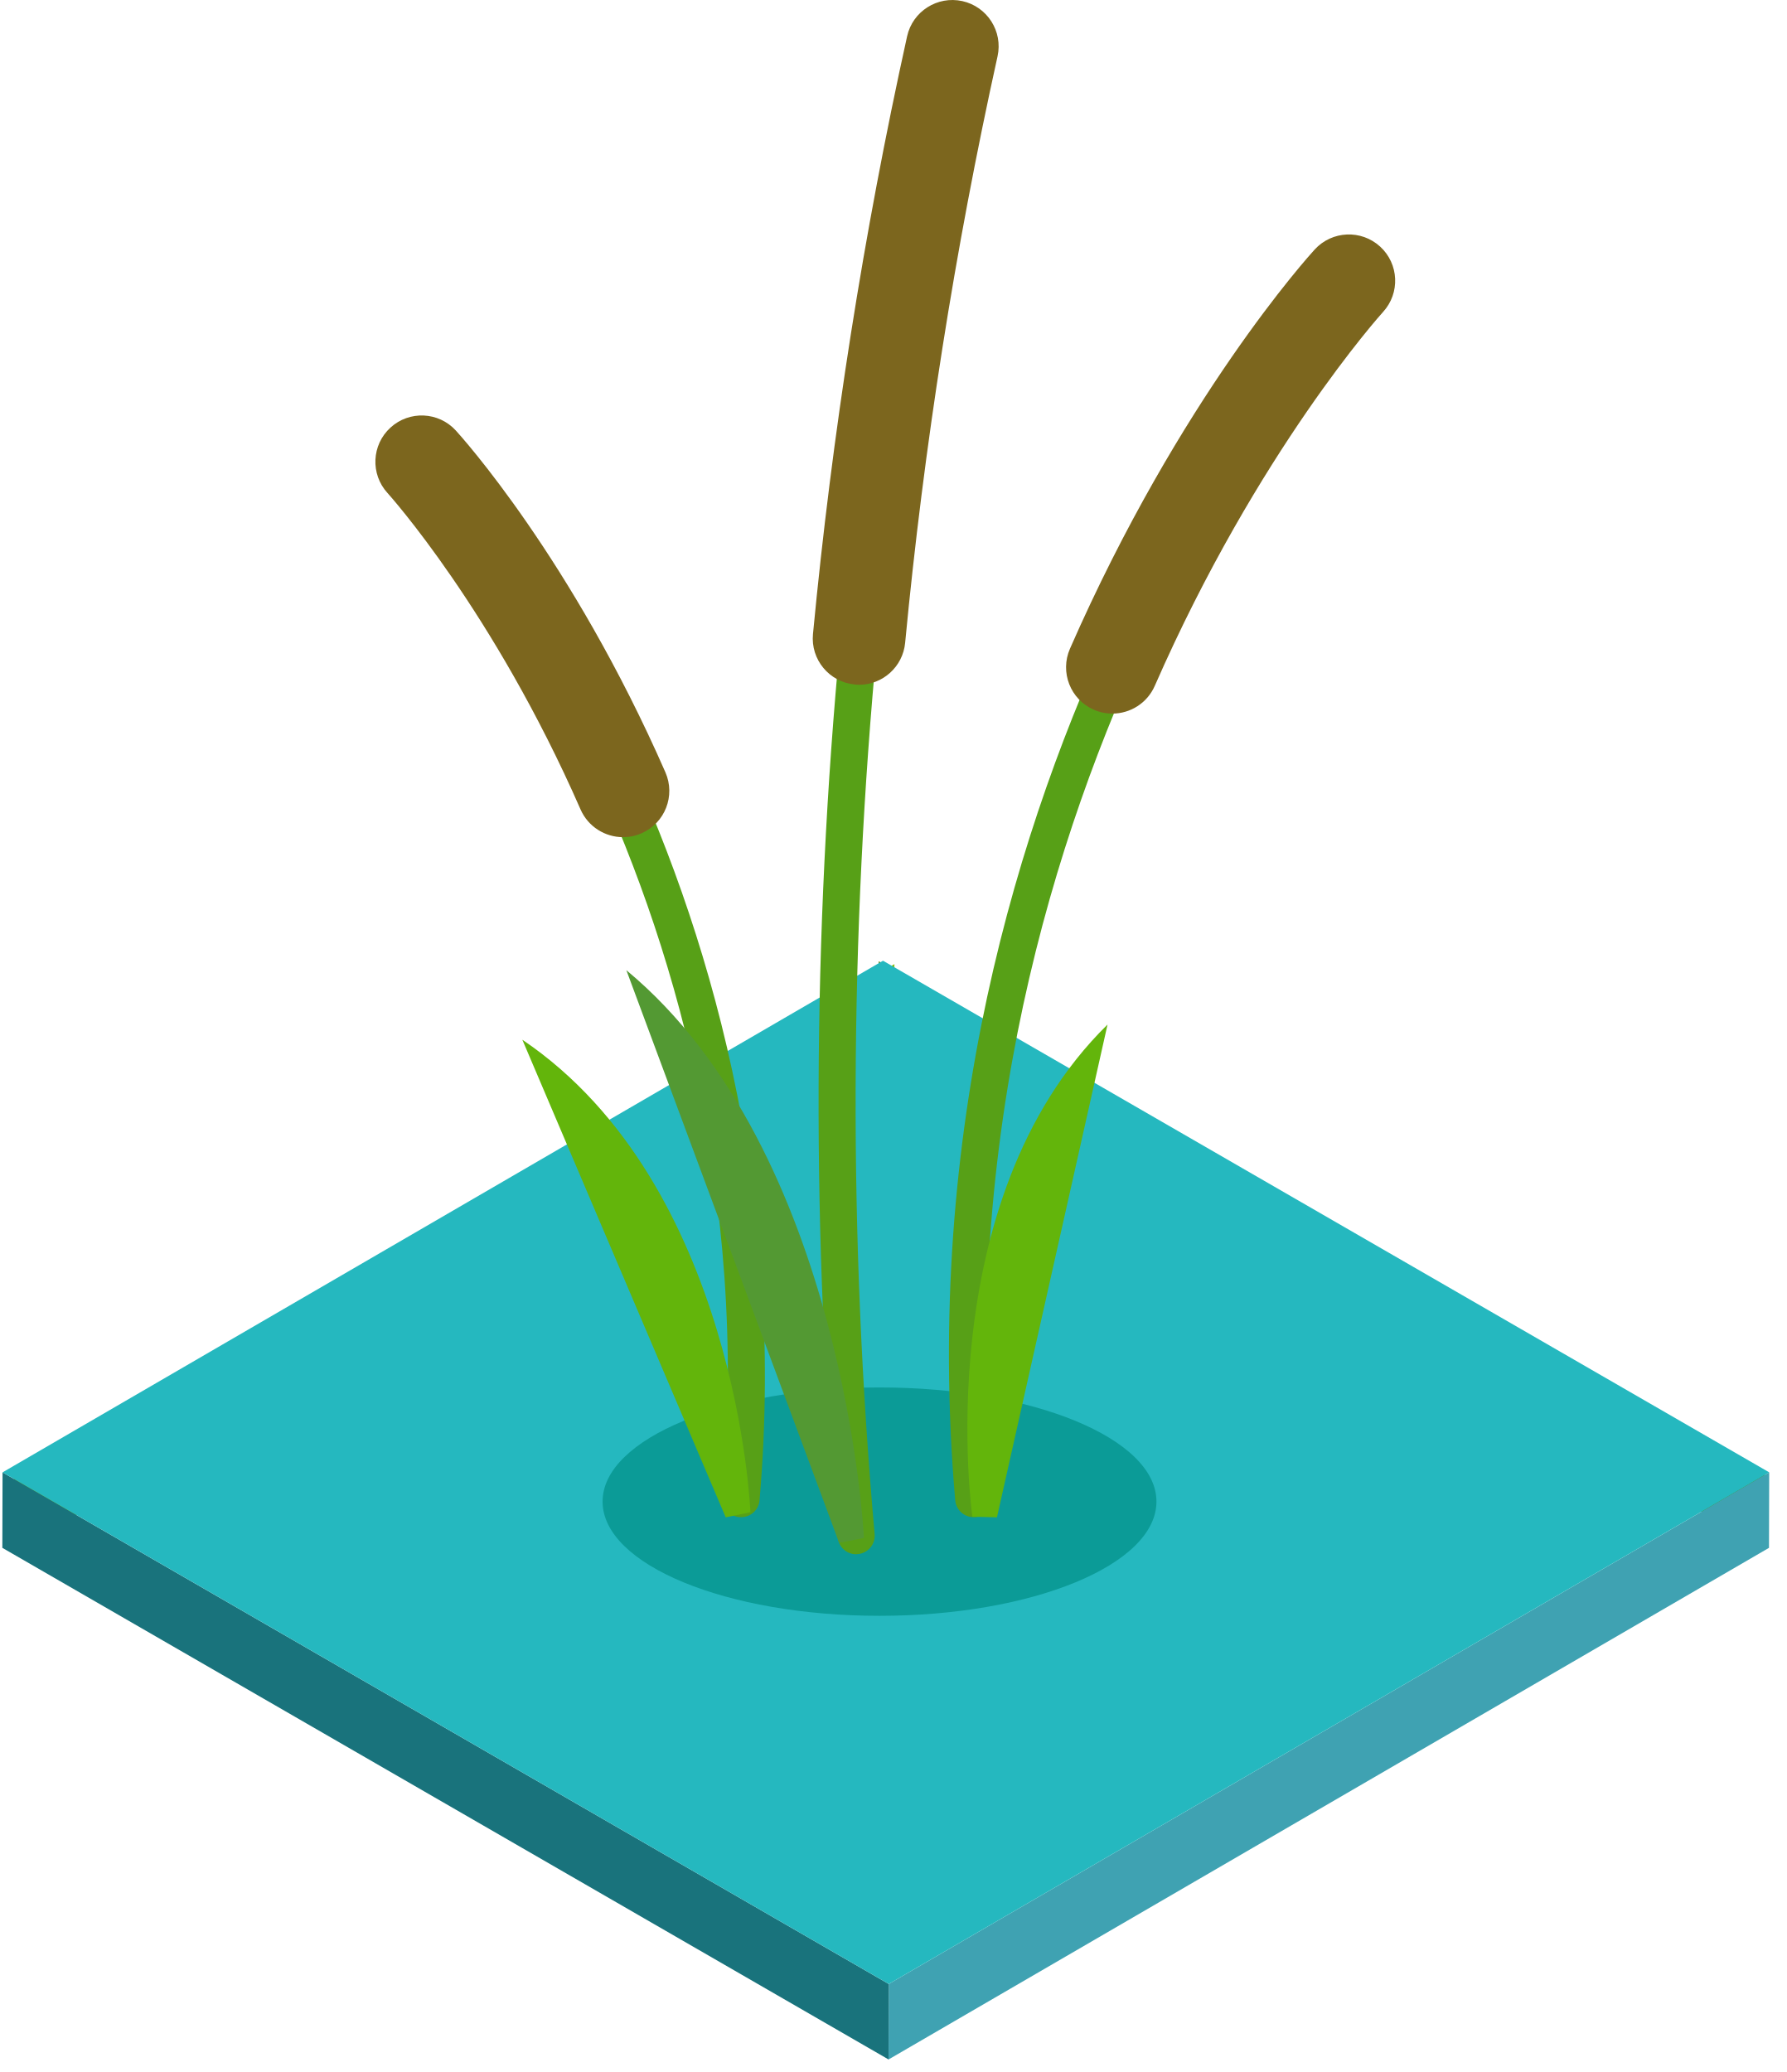
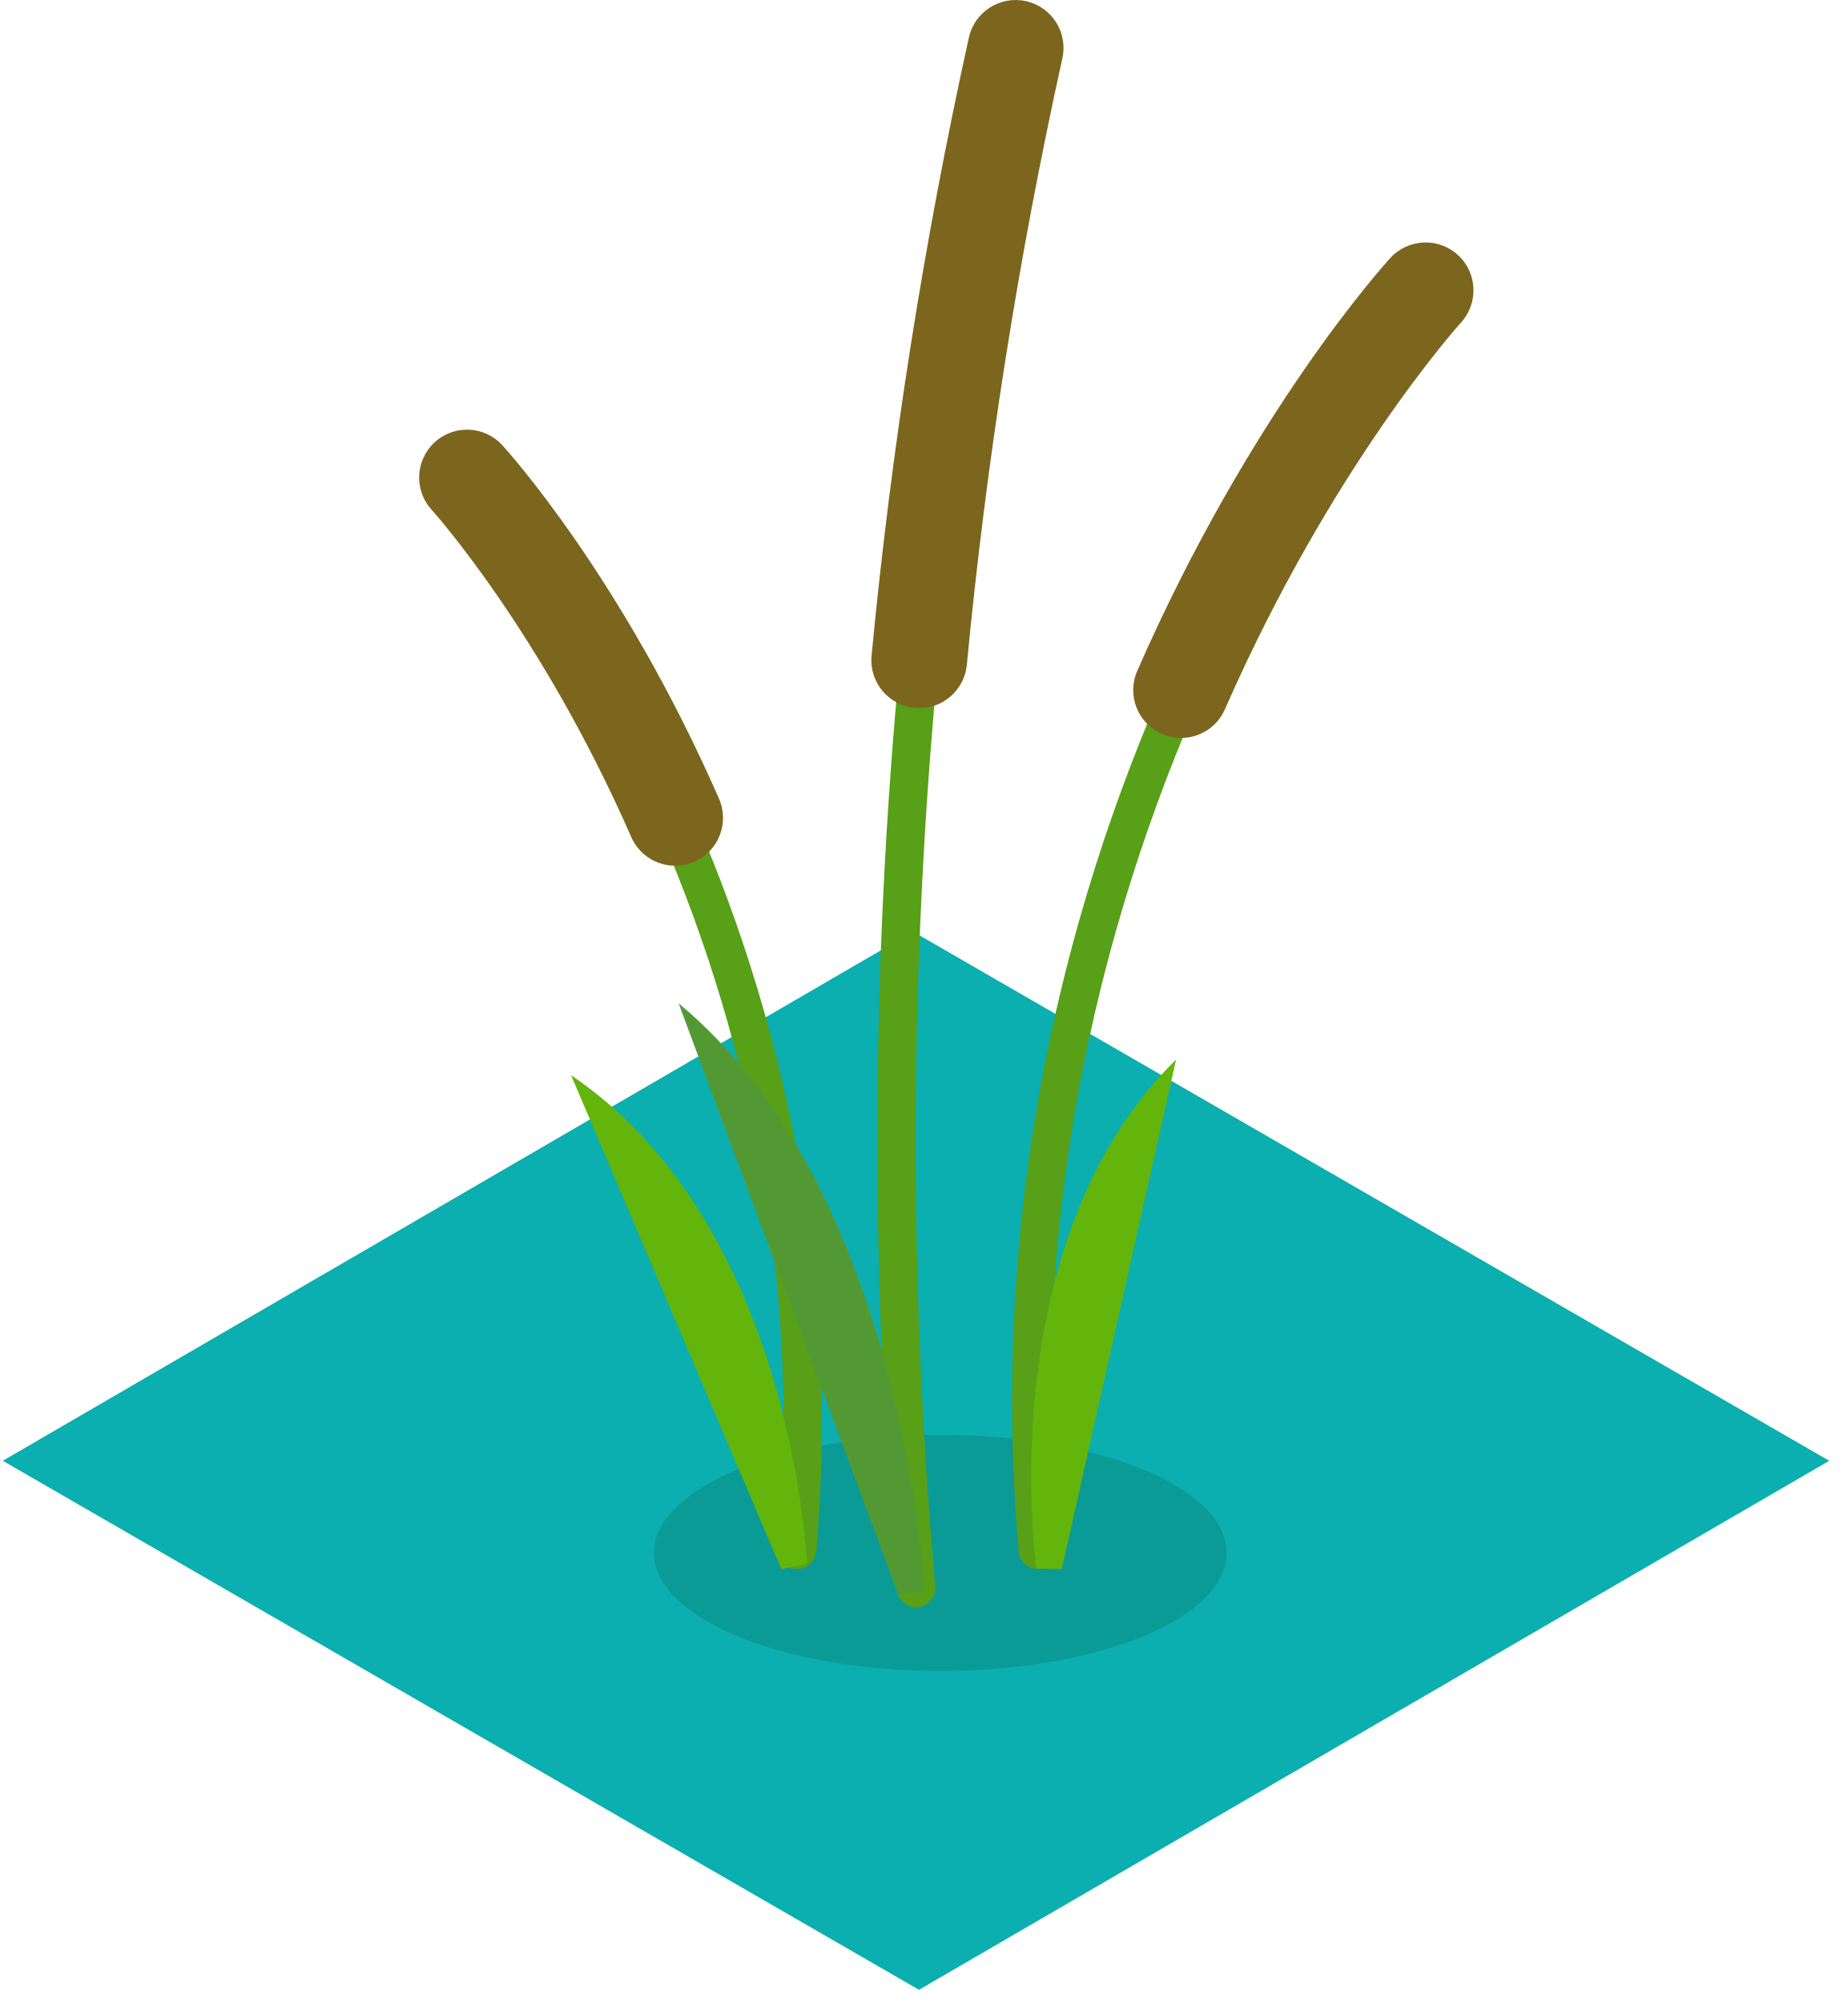
- <svg xmlns="http://www.w3.org/2000/svg" width="119px" height="138px" viewBox="0 0 119 138" version="1.1">
+ <svg xmlns="http://www.w3.org/2000/svg" width="119px" height="129px" viewBox="0 0 119 129" version="1.1">
  <g id="Page-1" stroke="none" stroke-width="1" fill="none" fill-rule="evenodd">
-     <g id="28_R2FtZV9jaGlrZW4tMDE" transform="translate(-170, -713)">
-       <g id="Group-18" transform="translate(170.156, 713)">
-         <path d="M88.391,91.587 C92.551,93.989 92.573,97.883 88.439,100.285 C84.306,102.686 77.584,102.686 73.425,100.285 C69.264,97.883 69.242,93.989 73.374,91.588 C77.509,89.185 84.231,89.185 88.391,91.587" id="Fill-680" fill="#25B8BF" />
-         <path d="M40.604,87.27 C43.535,88.963 43.551,91.708 40.637,93.401 C37.724,95.094 32.986,95.094 30.054,93.401 C27.121,91.708 27.106,88.963 30.019,87.27 C32.932,85.577 37.671,85.577 40.604,87.27" id="Fill-681" fill="#25B8BF" />
-         <path d="M52.257,99.903 C54.345,101.108 54.357,103.063 52.281,104.269 C50.206,105.476 46.831,105.476 44.743,104.269 C42.654,103.063 42.642,101.108 44.718,99.903 C46.793,98.696 50.168,98.696 52.257,99.903" id="Fill-684" fill="#25B8BF" />
-         <g id="Group-17" transform="translate(0, 63.986)">
-           <polyline id="Fill-807" fill="#85BC0C" points="59.409 0.227 59.395 5.254 0.758 39.33 0.773 34.302 59.409 0.227" />
-           <polyline id="Fill-1086" fill="#5C8308" points="117.384 34.114 117.37 39.141 58.35 5.066 58.364 0.038 117.384 34.114" />
-           <polyline id="Fill-1088" fill="#3FA2B2" points="117.67 34.076 117.656 39.104 59.02 73.179 59.034 68.152 117.67 34.076" />
-           <polyline id="Fill-1089" fill="#19737C" points="59.034 68.152 59.02 73.179 0 39.104 0.014 34.077 59.034 68.152" />
-           <polyline id="Fill-1090" fill="#25B8BF" points="117.67 34.075 59.034 68.152 0.014 34.076 58.651 2.84217094e-14 117.67 34.075" />
+     <g id="28_R2FtZV9jaGlrZW4tMDE" transform="translate(-20, -996)">
+       <g id="Group-8" transform="translate(20.177, 996)">
+         <g id="Fill-1051" transform="translate(0, 60)" fill="#0BAFAF">
+           <polyline id="Fill-1044" points="117.656 34.08 59.02 68.15 0 34.08 58.636 4.26325641e-14 117.656 34.08" />
        </g>
-         <path d="M76.862,100.007 C76.862,104.217 68.605,107.617 58.418,107.617 C48.232,107.617 39.975,104.217 39.975,100.007 C39.975,95.807 48.232,92.407 58.418,92.407 C68.605,92.407 76.862,95.807 76.862,100.007" id="Fill-791" fill="#0B9B97" />
-         <path d="M64.687,101.047 C64.053,101.047 63.515,100.567 63.459,99.917 C59.233,50.737 88.471,18.189 88.767,17.864 C89.227,17.362 90.008,17.328 90.509,17.788 C91.011,18.247 91.046,19.028 90.587,19.53 C90.298,19.846 61.786,51.647 65.917,99.707 C65.976,100.387 65.472,100.987 64.794,101.047 L64.687,101.047" id="Fill-792" fill="#57A017" />
-         <path d="M73.925,47.527 C73.511,47.527 73.091,47.447 72.688,47.267 C71.128,46.587 70.418,44.767 71.102,43.204 C78.407,26.538 87.038,17.013 87.403,16.615 C88.553,15.362 90.501,15.274 91.759,16.424 C93.015,17.572 93.101,19.523 91.952,20.779 C91.832,20.91 83.602,30.05 76.751,45.677 C76.244,46.837 75.112,47.527 73.925,47.527" id="Fill-793" fill="#7C661E" />
-         <path d="M49.201,101.047 L49.095,101.047 C48.416,100.987 47.912,100.387 47.972,99.707 C51.485,58.827 27.261,31.856 27.017,31.588 C26.556,31.085 26.59,30.306 27.092,29.845 C27.596,29.385 28.375,29.419 28.835,29.921 C29.088,30.197 54.033,57.977 50.429,99.917 C50.374,100.567 49.835,101.047 49.201,101.047" id="Fill-794" fill="#57A017" />
-         <path d="M41.335,55.757 C40.149,55.757 39.017,55.067 38.51,53.917 C32.698,40.652 25.719,32.911 25.65,32.834 C24.502,31.576 24.592,29.627 25.848,28.48 C27.105,27.331 29.051,27.417 30.2,28.672 C30.512,29.013 37.909,37.178 44.159,51.437 C44.842,52.997 44.133,54.817 42.572,55.497 C42.169,55.677 41.749,55.757 41.335,55.757" id="Fill-795" fill="#7C661E" />
-         <path d="M56.863,103.517 C56.231,103.517 55.692,103.037 55.636,102.387 C53.872,82.447 53.937,62.267 55.828,42.405 C57.089,29.153 59.188,15.833 62.062,2.819 C62.209,2.154 62.86,1.737 63.532,1.88 C64.197,2.028 64.618,2.687 64.471,3.351 C61.617,16.268 59.536,29.487 58.283,42.638 C56.406,62.347 56.343,82.377 58.093,102.177 C58.154,102.847 57.652,103.447 56.973,103.507 L56.863,103.517" id="Fill-796" fill="#57A017" />
-         <path d="M57.06,45.607 C56.962,45.607 56.863,45.597 56.763,45.587 C55.069,45.427 53.823,43.925 53.987,42.229 C55.255,28.903 57.364,15.508 60.255,2.42 C60.622,0.756 62.271,-0.292 63.932,0.073 C65.595,0.441 66.646,2.087 66.279,3.75 C63.442,16.593 61.37,29.737 60.125,42.814 C59.973,44.407 58.63,45.607 57.06,45.607" id="Fill-797" fill="#7C661E" />
-         <path d="M64.602,101.017 C64.602,101.017 61.604,80.017 73.604,68.237 L66.24,101.057 L64.602,101.017" id="Fill-798" fill="#63B50B" />
-         <path d="M49.822,100.717 C49.822,100.717 48.951,78.927 34.63,69.247 L48.175,101.057 L49.822,100.717" id="Fill-799" fill="#63B50B" />
-         <path d="M57.381,102.427 C57.381,102.427 56.126,76.697 41.558,64.617 L55.73,102.757 L57.381,102.427" id="Fill-800" fill="#539933" />
+         <g id="Group-7" transform="translate(26.823, 0)">
+           <path d="M52.018,100.007 C52.018,104.217 43.761,107.617 33.574,107.617 C23.388,107.617 15.131,104.217 15.131,100.007 C15.131,95.807 23.388,92.407 33.574,92.407 C43.761,92.407 52.018,95.807 52.018,100.007" id="Fill-791" fill="#0B9B97" />
+           <path d="M39.843,101.047 C39.209,101.047 38.671,100.567 38.615,99.917 C34.389,50.737 63.627,18.189 63.923,17.864 C64.383,17.362 65.164,17.328 65.665,17.788 C66.167,18.247 66.202,19.028 65.743,19.53 C65.454,19.846 36.942,51.647 41.073,99.707 C41.132,100.387 40.628,100.987 39.95,101.047 L39.843,101.047" id="Fill-792" fill="#57A017" />
+           <path d="M49.081,47.527 C48.667,47.527 48.247,47.447 47.844,47.267 C46.284,46.587 45.574,44.767 46.258,43.204 C53.563,26.538 62.194,17.013 62.559,16.615 C63.709,15.362 65.657,15.274 66.915,16.424 C68.171,17.572 68.257,19.523 67.108,20.779 C66.988,20.91 58.758,30.05 51.907,45.677 C51.4,46.837 50.268,47.527 49.081,47.527" id="Fill-793" fill="#7C661E" />
+           <path d="M24.357,101.047 L24.251,101.047 C23.572,100.987 23.068,100.387 23.128,99.707 C26.641,58.827 2.417,31.856 2.173,31.588 C1.712,31.085 1.746,30.306 2.248,29.845 C2.752,29.385 3.531,29.419 3.991,29.921 C4.244,30.197 29.189,57.977 25.585,99.917 C25.53,100.567 24.991,101.047 24.357,101.047" id="Fill-794" fill="#57A017" />
+           <path d="M16.491,55.757 C15.305,55.757 14.173,55.067 13.666,53.917 C7.854,40.652 0.875,32.911 0.806,32.834 C-0.342,31.576 -0.252,29.627 1.004,28.48 C2.261,27.331 4.207,27.417 5.356,28.672 C5.668,29.013 13.065,37.178 19.315,51.437 C19.998,52.997 19.289,54.817 17.728,55.497 C17.325,55.677 16.905,55.757 16.491,55.757" id="Fill-795" fill="#7C661E" />
+           <path d="M32.019,103.517 C31.387,103.517 30.848,103.037 30.792,102.387 C29.028,82.447 29.093,62.267 30.984,42.405 C32.245,29.153 34.344,15.833 37.218,2.819 C37.365,2.154 38.016,1.737 38.688,1.88 C39.353,2.028 39.774,2.687 39.627,3.351 C36.773,16.268 34.692,29.487 33.439,42.638 C31.562,62.347 31.499,82.377 33.249,102.177 C33.31,102.847 32.808,103.447 32.129,103.507 L32.019,103.517" id="Fill-796" fill="#57A017" />
+           <path d="M32.216,45.607 C32.118,45.607 32.019,45.597 31.919,45.587 C30.225,45.427 28.979,43.925 29.143,42.229 C30.411,28.903 32.52,15.508 35.411,2.42 C35.778,0.756 37.427,-0.292 39.088,0.073 C40.751,0.441 41.802,2.087 41.435,3.75 C38.598,16.593 36.526,29.737 35.281,42.814 C35.129,44.407 33.786,45.607 32.216,45.607" id="Fill-797" fill="#7C661E" />
+           <path d="M39.758,101.017 C39.758,101.017 36.76,80.017 48.76,68.237 L41.396,101.057 L39.758,101.017" id="Fill-798" fill="#63B50B" />
+           <path d="M24.978,100.717 C24.978,100.717 24.107,78.927 9.786,69.247 L23.331,101.057 L24.978,100.717" id="Fill-799" fill="#63B50B" />
+           <path d="M32.537,102.427 C32.537,102.427 31.282,76.697 16.714,64.617 L30.886,102.757 L32.537,102.427" id="Fill-800" fill="#539933" />
+         </g>
      </g>
    </g>
  </g>
</svg>
